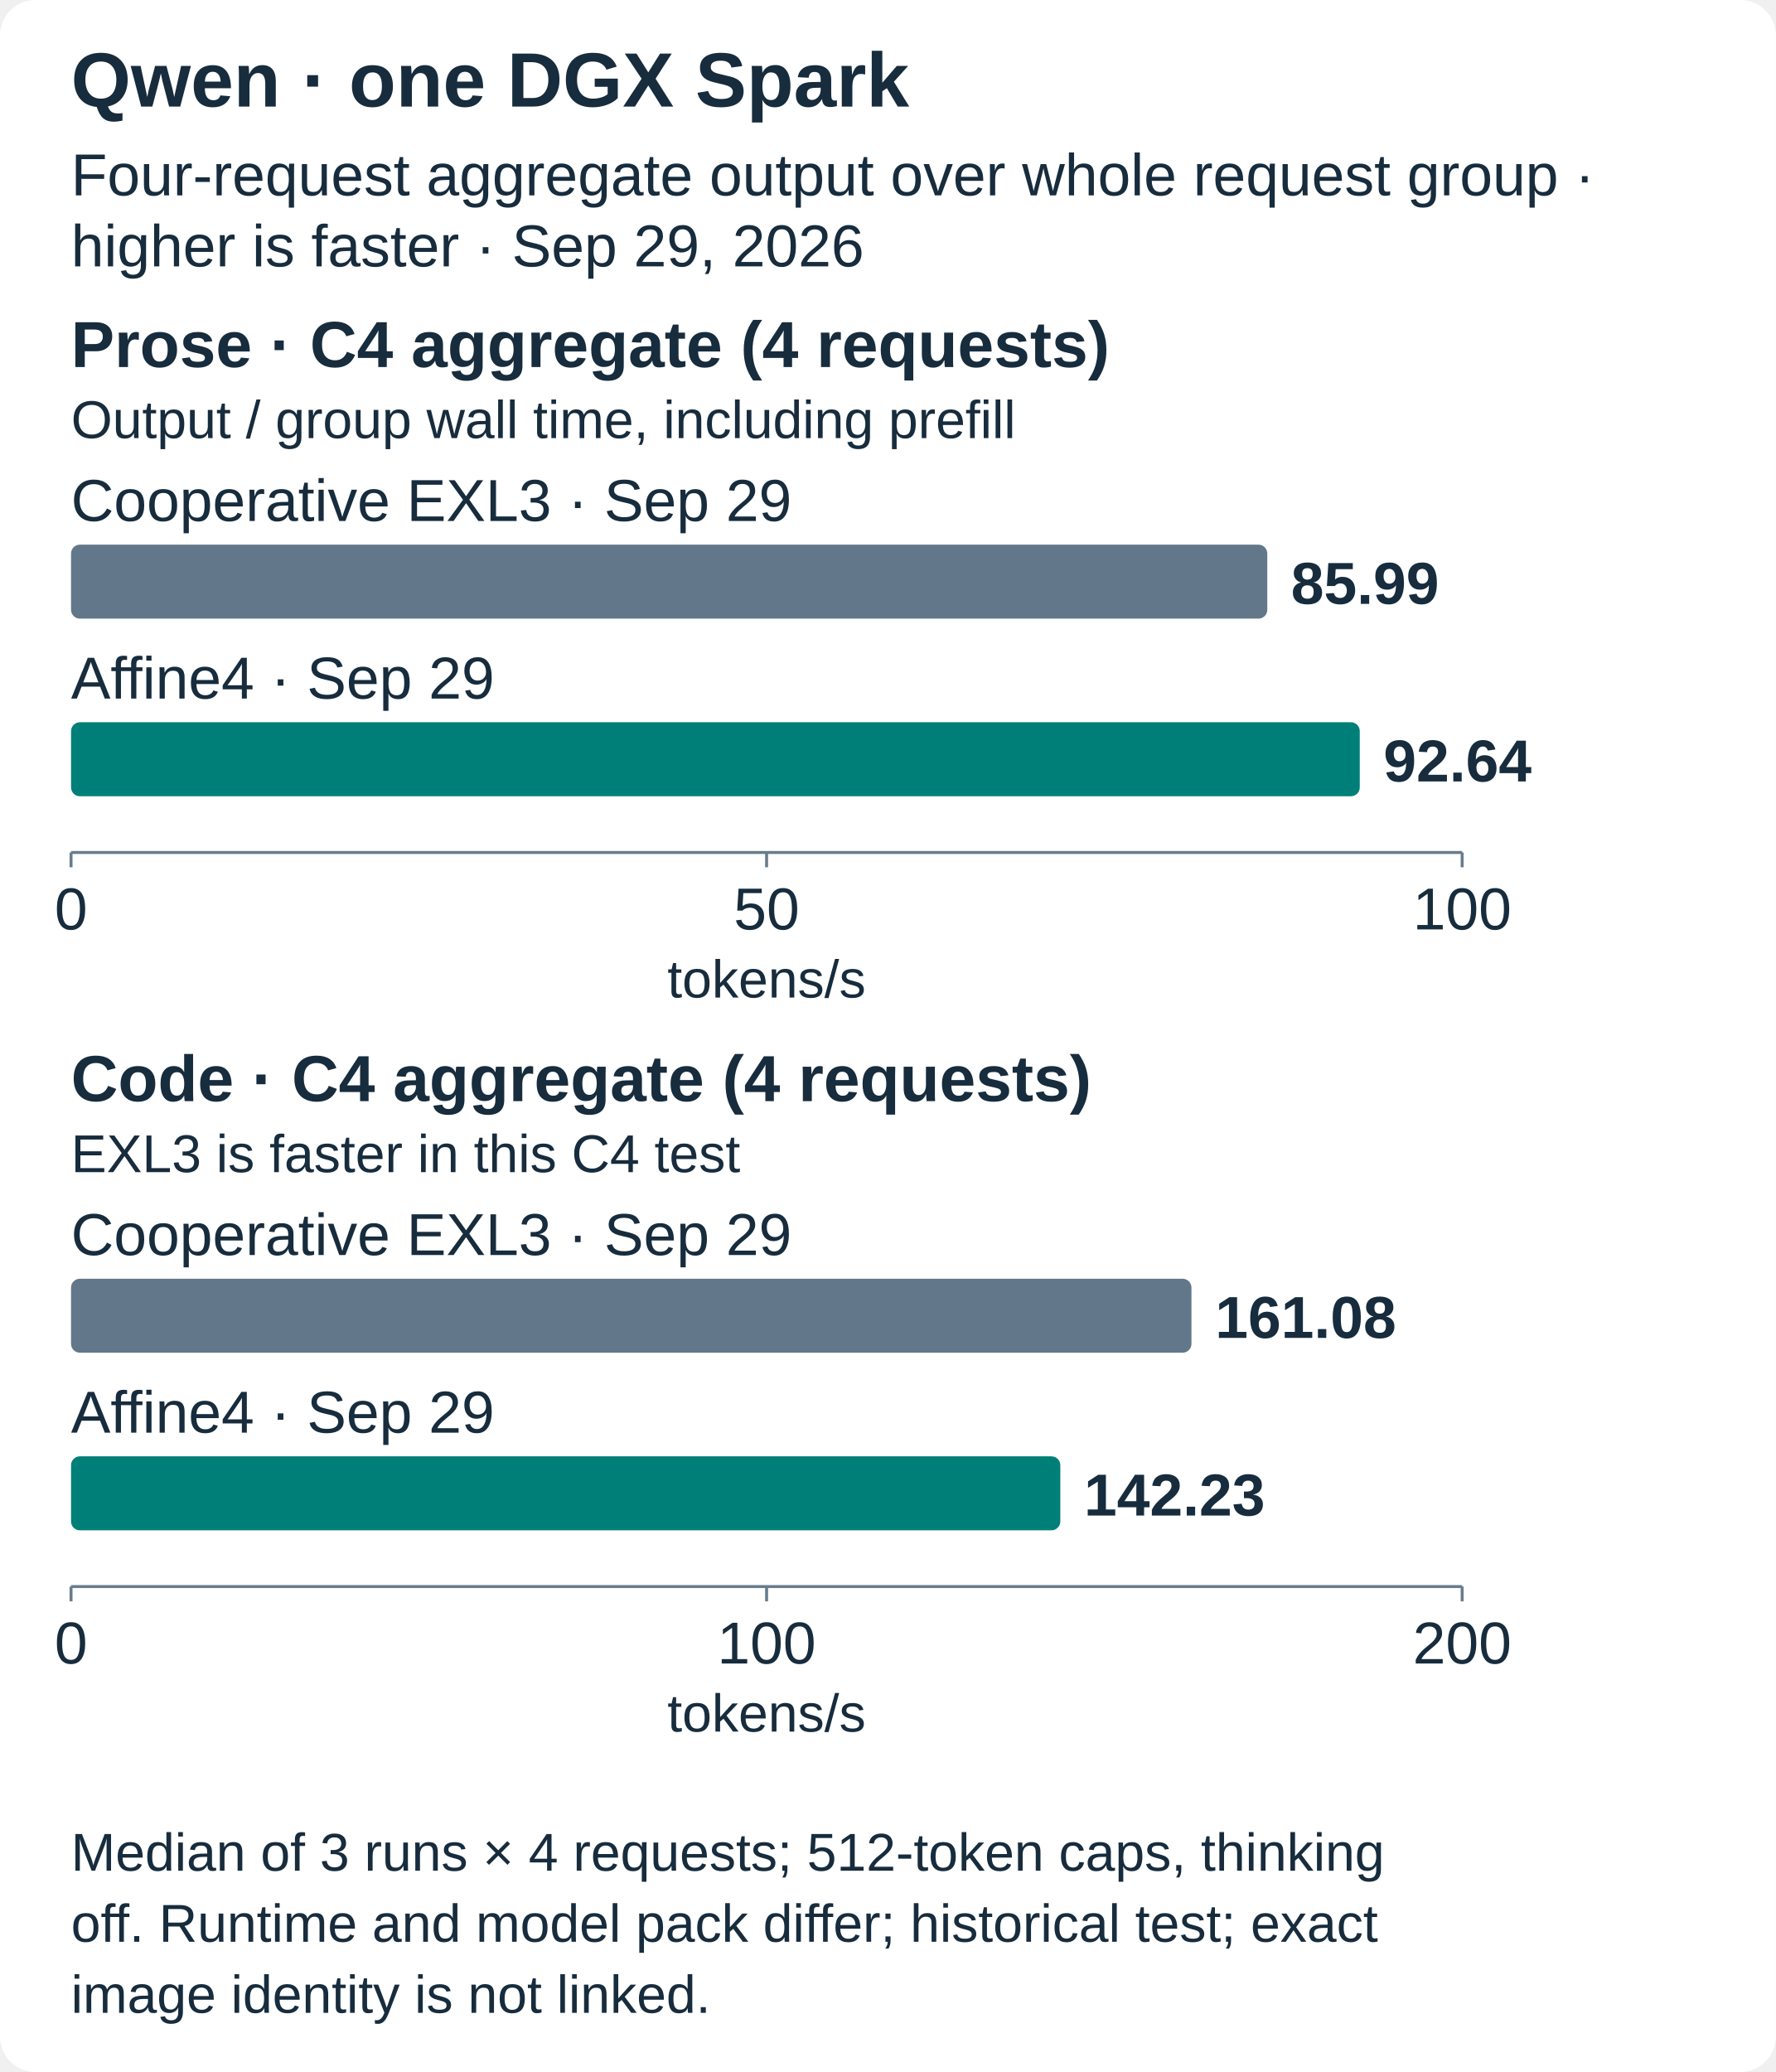
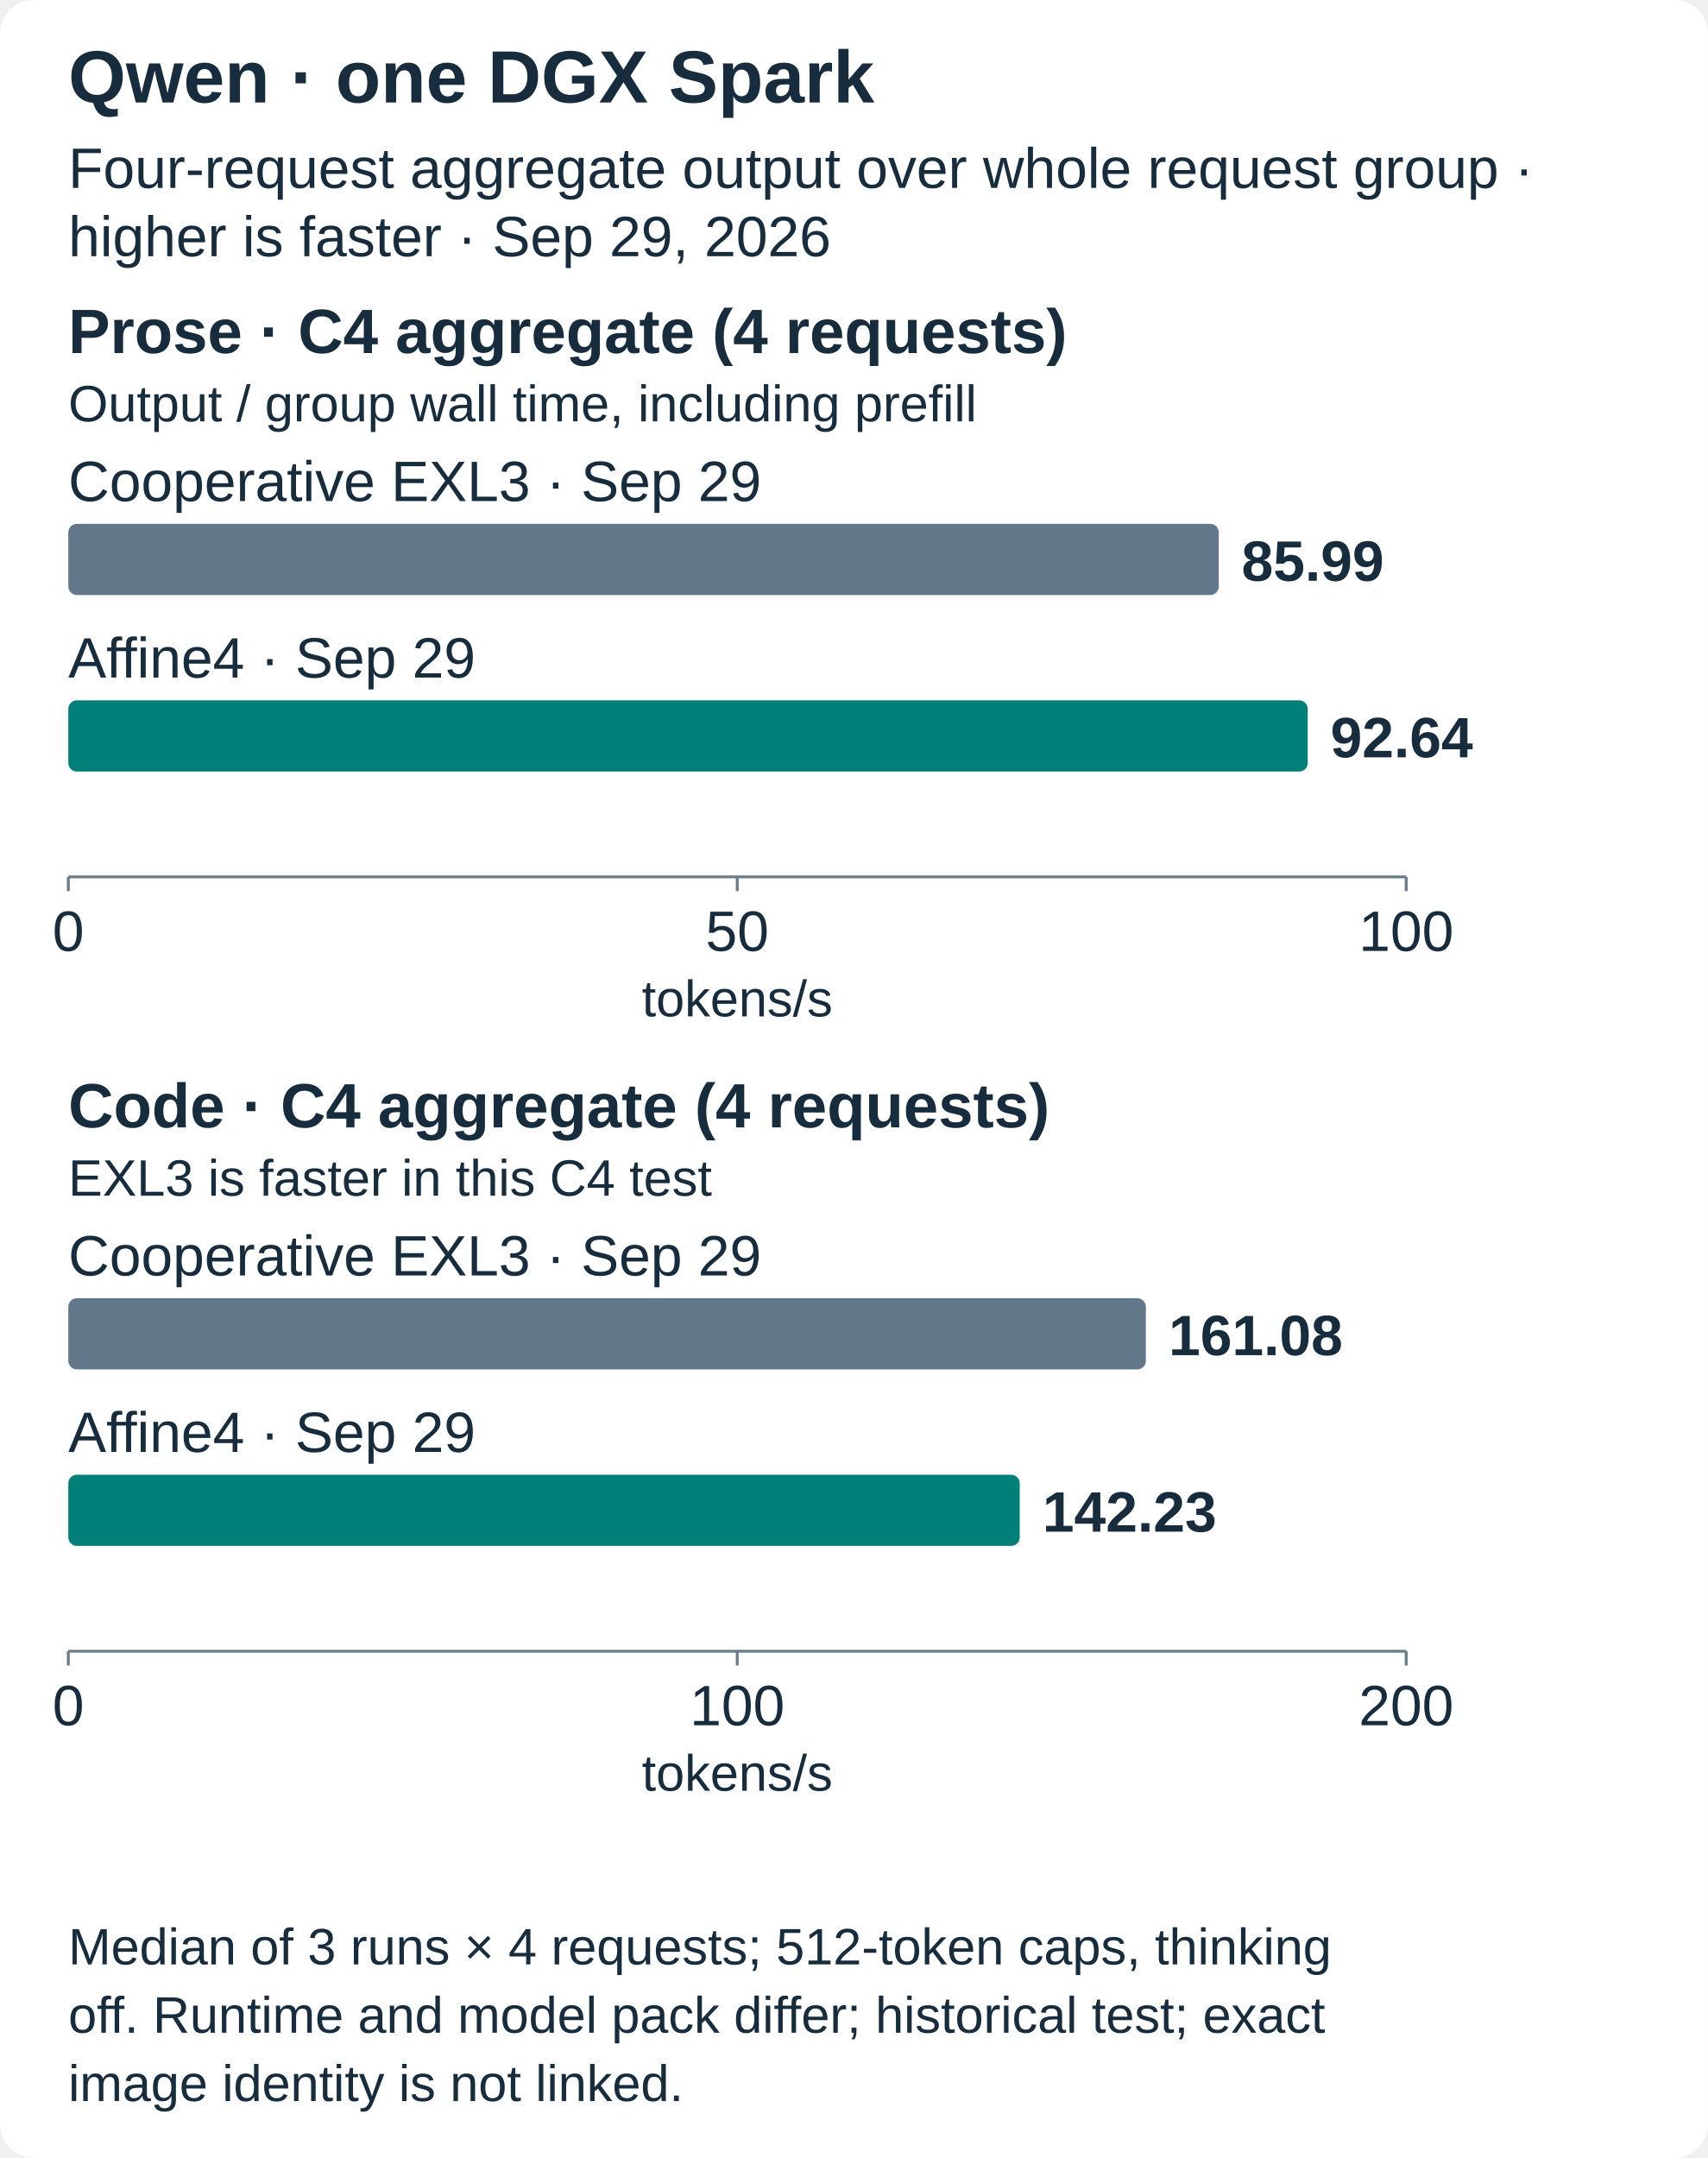
- <svg xmlns="http://www.w3.org/2000/svg" width="600" height="700" viewBox="0 0 600 700" role="img" aria-labelledby="title desc">
+ <svg xmlns="http://www.w3.org/2000/svg" width="600" height="758" viewBox="0 0 600 758" role="img" aria-labelledby="title desc">
  <rect width="100%" height="100%" rx="12" fill="#ffffff" />
  <g font-family="Arial, Helvetica, sans-serif" fill="#172c3d">
    <text x="24" y="36" font-size="26" font-weight="bold">Qwen · one DGX Spark</text>
    <text x="24" y="66" font-size="20">Four-request aggregate output over whole request group ·</text>
    <text x="24" y="90" font-size="20">higher is faster · Sep 29, 2026</text>
    <text x="24" y="124" font-size="22" font-weight="bold">Prose · C4 aggregate (4 requests)</text>
    <text x="24" y="148" font-size="18">Output / group wall time, including prefill</text>
    <text x="24" y="176" font-size="20">Cooperative EXL3 · Sep 29</text>
    <rect x="24" y="184" width="404.166" height="25" rx="3" fill="#63778b" />
    <text x="436.166" y="204" font-size="20" font-weight="bold">85.99</text>
-     <text x="24" y="236" font-size="20">Affine4 · Sep 29</text>
-     <rect x="24" y="244" width="435.411" height="25" rx="3" fill="#007f79" />
-     <text x="467.411" y="264" font-size="20" font-weight="bold">92.64</text>
-     <path d="M 24 288 H 494" stroke="#687c8c" />
-     <path d="M 24 288 v 5" stroke="#687c8c" />
-     <text x="24" y="314" font-size="20" text-anchor="middle">0</text>
-     <path d="M 259.0 288 v 5" stroke="#687c8c" />
-     <text x="259.0" y="314" font-size="20" text-anchor="middle">50</text>
-     <path d="M 494 288 v 5" stroke="#687c8c" />
-     <text x="494" y="314" font-size="20" text-anchor="middle">100</text>
-     <text x="259.0" y="337" font-size="18" text-anchor="middle">tokens/s</text>
-     <text x="24" y="372" font-size="22" font-weight="bold">Code · C4 aggregate (4 requests)</text>
-     <text x="24" y="396" font-size="18">EXL3 is faster in this C4 test</text>
-     <text x="24" y="424" font-size="20">Cooperative EXL3 · Sep 29</text>
-     <rect x="24" y="432" width="378.547" height="25" rx="3" fill="#63778b" />
-     <text x="410.547" y="452" font-size="20" font-weight="bold">161.08</text>
-     <text x="24" y="484" font-size="20">Affine4 · Sep 29</text>
-     <rect x="24" y="492" width="334.235" height="25" rx="3" fill="#007f79" />
-     <text x="366.235" y="512" font-size="20" font-weight="bold">142.23</text>
-     <path d="M 24 536 H 494" stroke="#687c8c" />
-     <path d="M 24 536 v 5" stroke="#687c8c" />
-     <text x="24" y="562" font-size="20" text-anchor="middle">0</text>
-     <path d="M 259.0 536 v 5" stroke="#687c8c" />
-     <text x="259.0" y="562" font-size="20" text-anchor="middle">100</text>
-     <path d="M 494 536 v 5" stroke="#687c8c" />
-     <text x="494" y="562" font-size="20" text-anchor="middle">200</text>
-     <text x="259.0" y="585" font-size="18" text-anchor="middle">tokens/s</text>
-     <text x="24" y="632" font-size="18">Median of 3 runs × 4 requests; 512-token caps, thinking</text>
-     <text x="24" y="656" font-size="18">off. Runtime and model pack differ; historical test; exact</text>
-     <text x="24" y="680" font-size="18">image identity is not linked.</text>
+     <text x="24" y="238" font-size="20">Affine4 · Sep 29</text>
+     <rect x="24" y="246" width="435.411" height="25" rx="3" fill="#007f79" />
+     <text x="467.411" y="266" font-size="20" font-weight="bold">92.64</text>
+     <path d="M 24 308 H 494" stroke="#687c8c" />
+     <path d="M 24 308 v 5" stroke="#687c8c" />
+     <text x="24" y="334" font-size="20" text-anchor="middle">0</text>
+     <path d="M 259.0 308 v 5" stroke="#687c8c" />
+     <text x="259.0" y="334" font-size="20" text-anchor="middle">50</text>
+     <path d="M 494 308 v 5" stroke="#687c8c" />
+     <text x="494" y="334" font-size="20" text-anchor="middle">100</text>
+     <text x="259.0" y="357" font-size="18" text-anchor="middle">tokens/s</text>
+     <text x="24" y="396" font-size="22" font-weight="bold">Code · C4 aggregate (4 requests)</text>
+     <text x="24" y="420" font-size="18">EXL3 is faster in this C4 test</text>
+     <text x="24" y="448" font-size="20">Cooperative EXL3 · Sep 29</text>
+     <rect x="24" y="456" width="378.547" height="25" rx="3" fill="#63778b" />
+     <text x="410.547" y="476" font-size="20" font-weight="bold">161.08</text>
+     <text x="24" y="510" font-size="20">Affine4 · Sep 29</text>
+     <rect x="24" y="518" width="334.235" height="25" rx="3" fill="#007f79" />
+     <text x="366.235" y="538" font-size="20" font-weight="bold">142.23</text>
+     <path d="M 24 580 H 494" stroke="#687c8c" />
+     <path d="M 24 580 v 5" stroke="#687c8c" />
+     <text x="24" y="606" font-size="20" text-anchor="middle">0</text>
+     <path d="M 259.0 580 v 5" stroke="#687c8c" />
+     <text x="259.0" y="606" font-size="20" text-anchor="middle">100</text>
+     <path d="M 494 580 v 5" stroke="#687c8c" />
+     <text x="494" y="606" font-size="20" text-anchor="middle">200</text>
+     <text x="259.0" y="629" font-size="18" text-anchor="middle">tokens/s</text>
+     <text x="24" y="690" font-size="18">Median of 3 runs × 4 requests; 512-token caps, thinking</text>
+     <text x="24" y="714" font-size="18">off. Runtime and model pack differ; historical test; exact</text>
+     <text x="24" y="738" font-size="18">image identity is not linked.</text>
  </g>
</svg>
